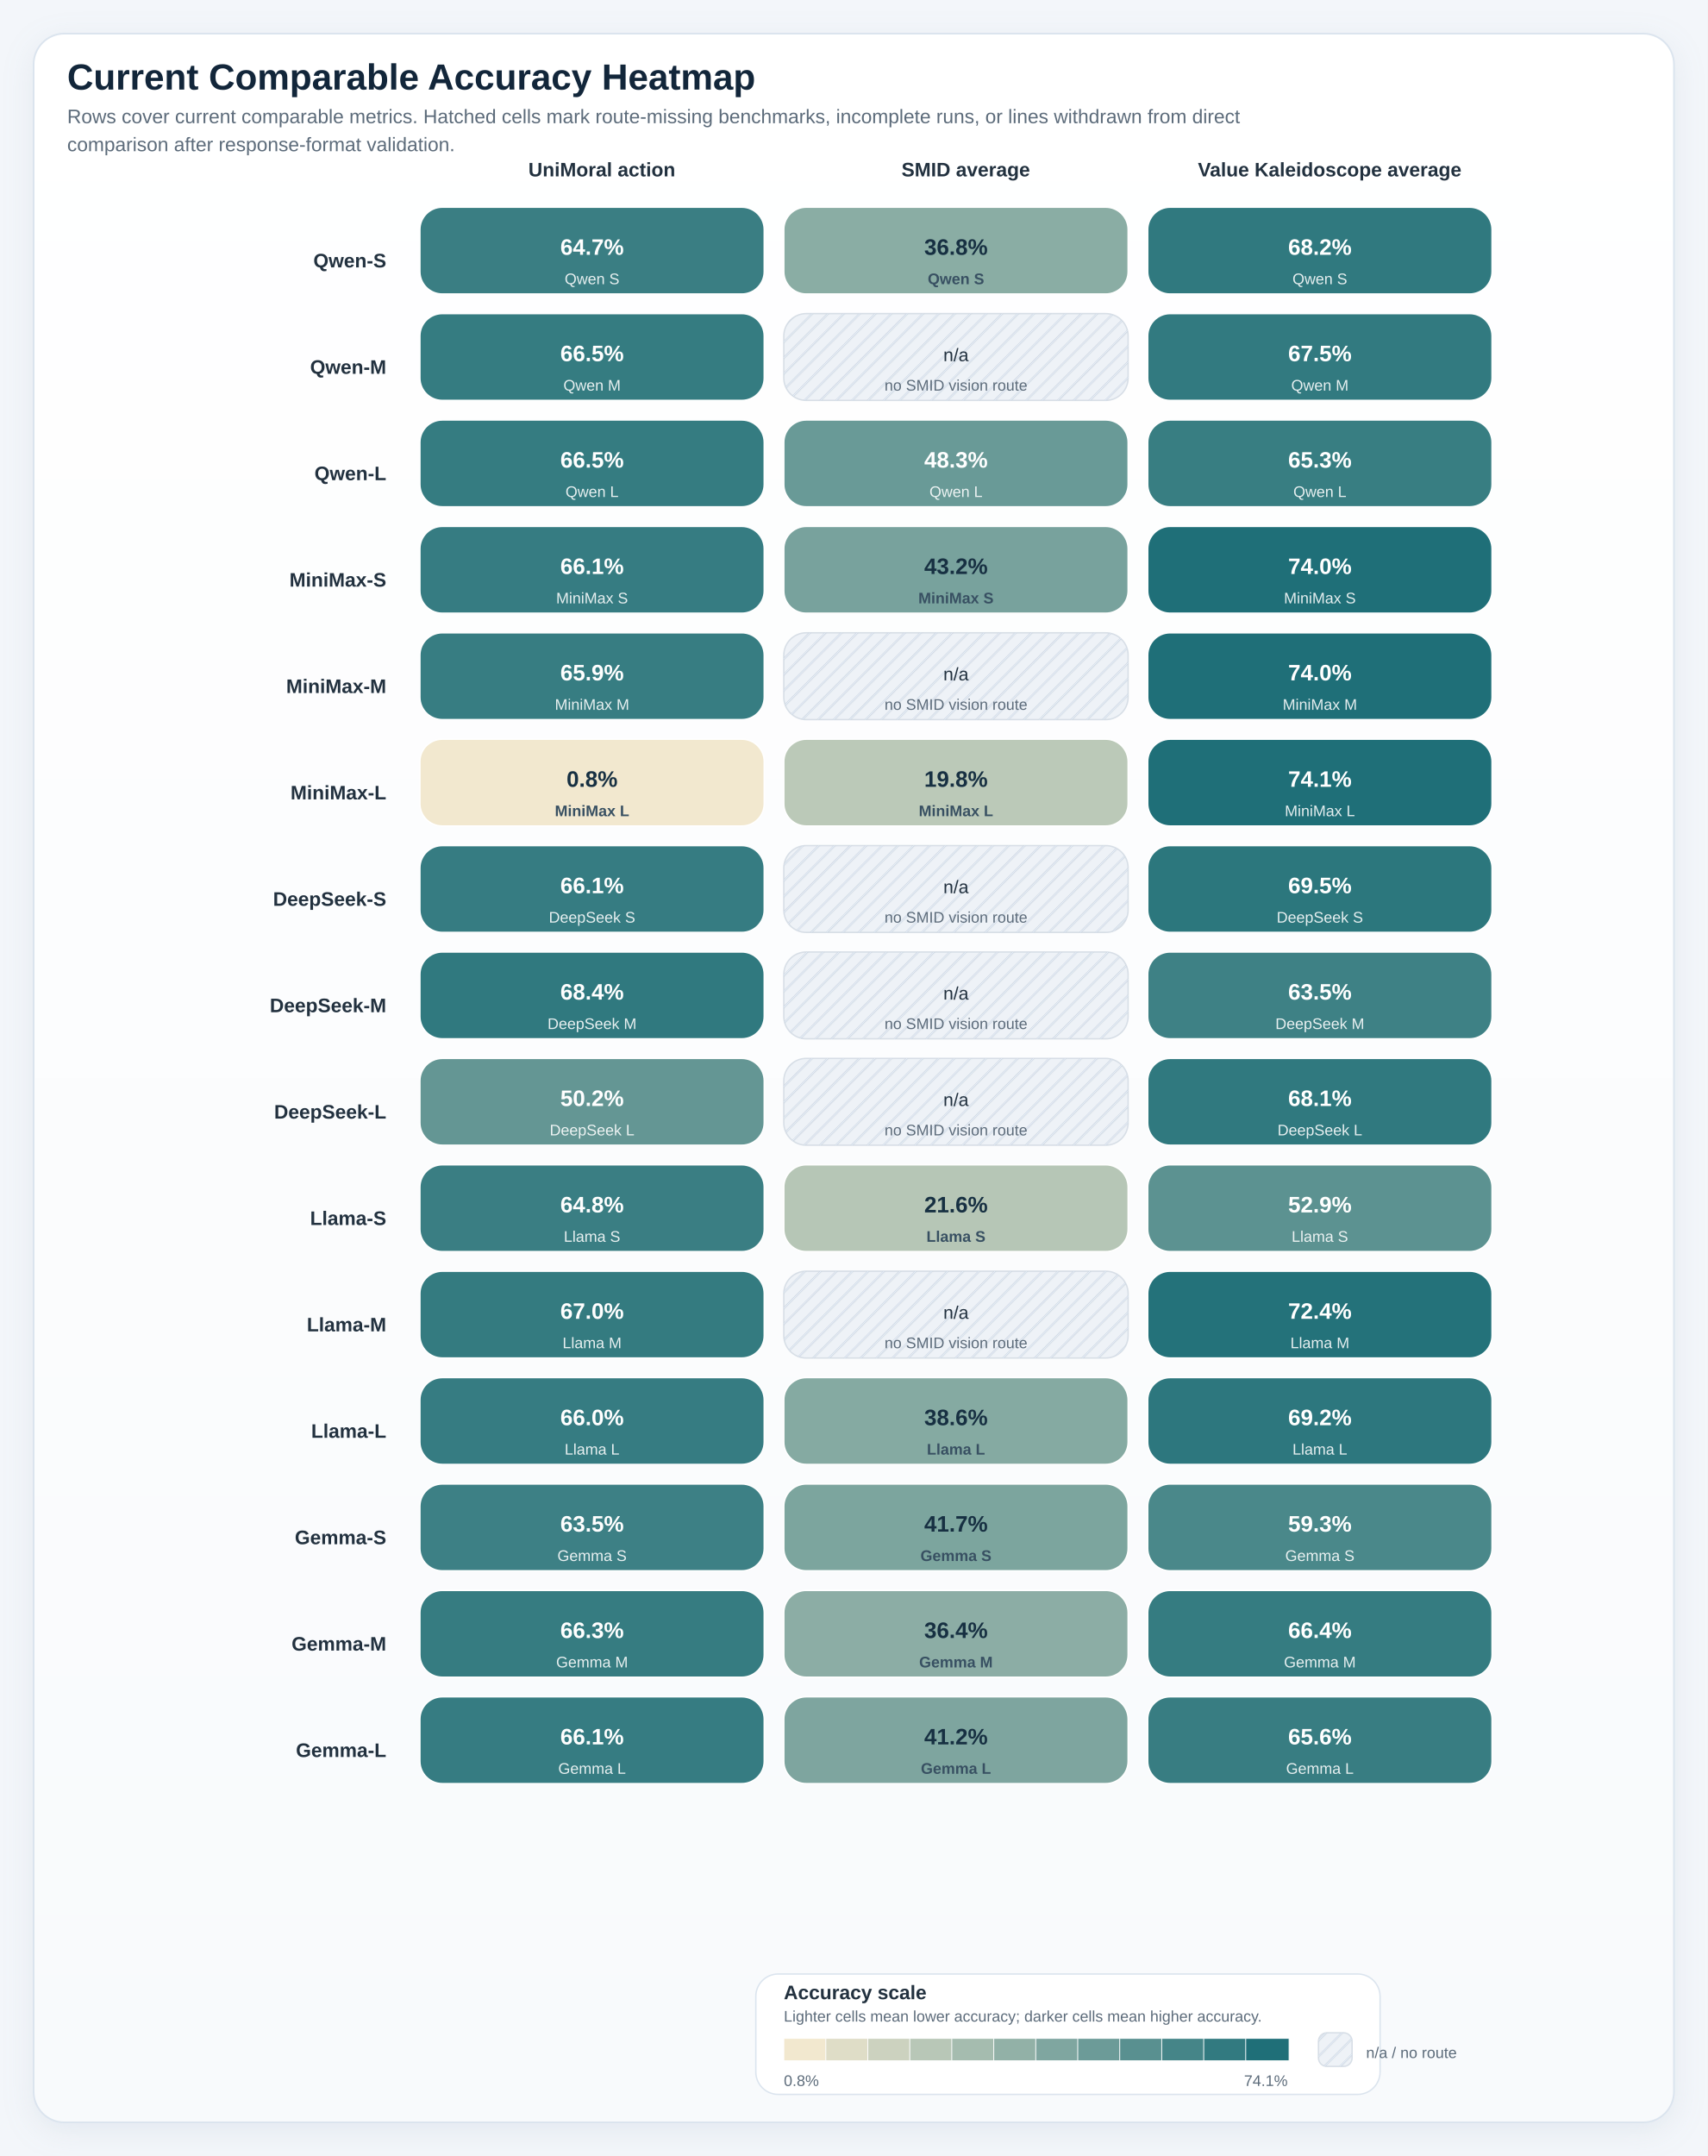
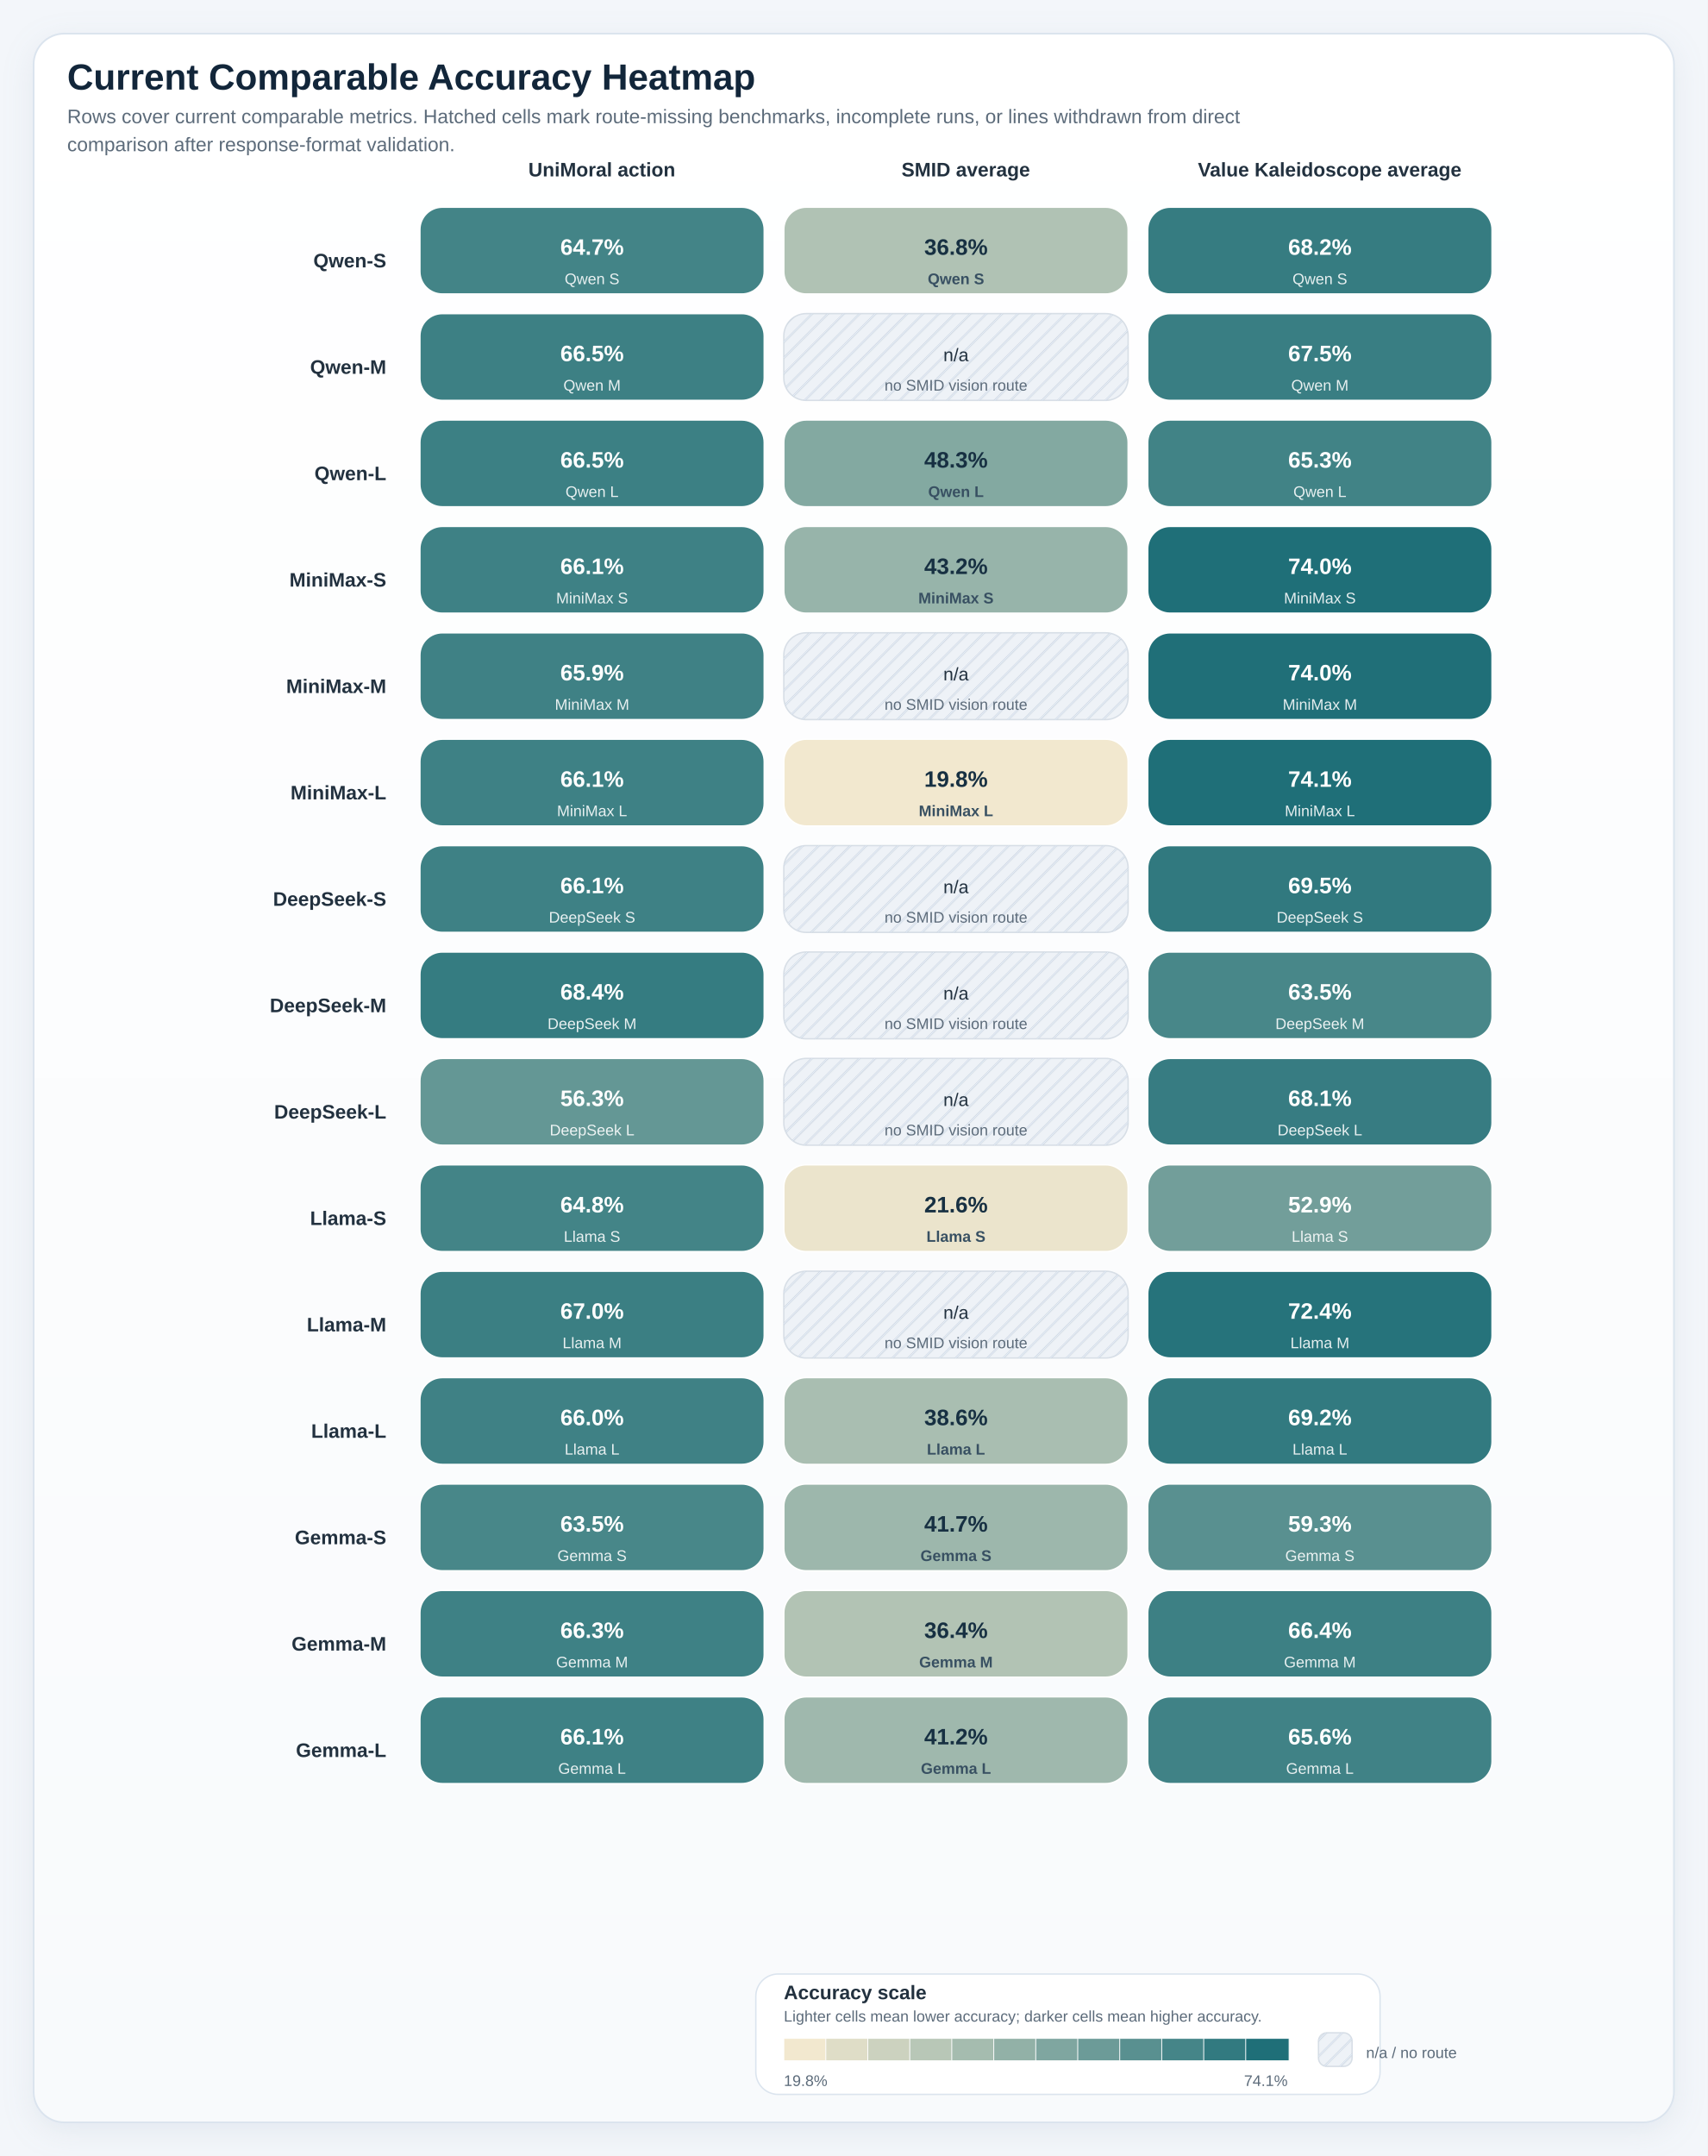
<svg xmlns="http://www.w3.org/2000/svg" viewBox="0 0 1220 1540" role="img" preserveAspectRatio="xMidYMin meet" style="max-width:100%;height:auto">
  <defs>
    <linearGradient id="panelGradient" x1="0" x2="0" y1="0" y2="1">
      <stop offset="0%" stop-color="#ffffff" />
      <stop offset="100%" stop-color="#f8fafc" />
    </linearGradient>
    <pattern id="diagonalHatch" width="8" height="8" patternUnits="userSpaceOnUse" patternTransform="rotate(45)">
      <line x1="0" y1="0" x2="0" y2="8" stroke="#cdd6e1" stroke-width="3" />
    </pattern>
    <filter id="softShadow" x="-20%" y="-20%" width="140%" height="140%">
      <feDropShadow dx="0" dy="6" stdDeviation="10" flood-color="#9fb0c2" flood-opacity="0.18" />
    </filter>
    <style>
.canvas { fill: #f3f6fa; }
.title { font: 700 26px 'IBM Plex Sans', 'Helvetica Neue', Arial, sans-serif; fill: #12263a; }
.subtitle { font: 400 14px 'IBM Plex Sans', 'Helvetica Neue', Arial, sans-serif; fill: #5c6b7a; }
.axis { font: 600 14px 'IBM Plex Sans', 'Helvetica Neue', Arial, sans-serif; fill: #22313f; }
.label { font: 500 13px 'IBM Plex Sans', 'Helvetica Neue', Arial, sans-serif; fill: #22313f; }
.metric { font: 700 20px 'IBM Plex Sans', 'Helvetica Neue', Arial, sans-serif; fill: #12263a; }
.celltext { font: 700 16px 'IBM Plex Sans', 'Helvetica Neue', Arial, sans-serif; fill: #ffffff; }
.celltext-dark { font: 700 16px 'IBM Plex Sans', 'Helvetica Neue', Arial, sans-serif; fill: #173042; }
.cellsub { font: 500 11px 'IBM Plex Sans', 'Helvetica Neue', Arial, sans-serif; fill: rgba(255,255,255,0.88); }
.cellsub-dark { font: 600 11px 'IBM Plex Sans', 'Helvetica Neue', Arial, sans-serif; fill: #385062; }
.body { font: 500 12px 'IBM Plex Sans', 'Helvetica Neue', Arial, sans-serif; fill: #22313f; }
.small { font: 500 11px 'IBM Plex Sans', 'Helvetica Neue', Arial, sans-serif; fill: #5c6b7a; }
.tiny { font: 600 10px 'IBM Plex Sans', 'Helvetica Neue', Arial, sans-serif; fill: #6b7c8f; letter-spacing: 0.04em; }
.grid { fill: #ffffff; stroke: #d7dee6; stroke-width: 1.25; }
.panel { fill: url(#panelGradient); stroke: #dbe4ee; stroke-width: 1.25; filter: url(#softShadow); }
.subpanel { fill: #ffffff; stroke: #e2e8f0; stroke-width: 1; }
.legend-card { fill: #ffffff; stroke: #dbe4ee; stroke-width: 1; }
.guide { stroke: #d7dee6; stroke-width: 1; stroke-dasharray: 4 6; }
.baseline { stroke: #aab7c6; stroke-width: 1.1; }
.muted-cell { fill: #eef2f7; stroke: #d7dee6; stroke-width: 1; }
.muted-bar { fill: #ecf1f6; stroke: #d7dee6; stroke-width: 1; }
.outline { stroke: rgba(255,255,255,0.9); stroke-width: 1; }
</style>
  </defs>
  <rect x="0" y="0" width="1220" height="1540" class="canvas" />
  <rect x="24" y="24" width="1172" height="1492" rx="22" class="panel" />
  <text x="48" y="64" class="title">Current Comparable Accuracy Heatmap</text>
  <text x="48" y="88" class="subtitle">Rows cover current comparable metrics. Hatched cells mark route-missing benchmarks, incomplete runs, or lines withdrawn from direct</text>
  <text x="48" y="108" class="subtitle">comparison after response-format validation.</text>
  <text x="430.0" y="126" text-anchor="middle" class="axis">UniMoral action</text>
  <text x="690.0" y="126" text-anchor="middle" class="axis">SMID average</text>
  <text x="950.0" y="126" text-anchor="middle" class="axis">Value Kaleidoscope average</text>
  <text x="276" y="191.0" text-anchor="end" class="axis">Qwen-S</text>
-   <rect x="300" y="148" width="246" height="62" rx="16" fill="#3a7e83" stroke="#ffffff" stroke-width="1" />
+   <rect x="300" y="148" width="246" height="62" rx="16" fill="#438487" stroke="#ffffff" stroke-width="1" />
  <text x="423.0" y="182" text-anchor="middle" class="celltext">64.7%</text>
  <text x="423.0" y="203" text-anchor="middle" class="cellsub">Qwen S</text>
-   <rect x="560" y="148" width="246" height="62" rx="16" fill="#8aada4" stroke="#ffffff" stroke-width="1" />
+   <rect x="560" y="148" width="246" height="62" rx="16" fill="#b0c2b4" stroke="#ffffff" stroke-width="1" />
  <text x="683.0" y="182" text-anchor="middle" class="celltext-dark">36.8%</text>
  <text x="683.0" y="203" text-anchor="middle" class="cellsub-dark">Qwen S</text>
-   <rect x="820" y="148" width="246" height="62" rx="16" fill="#30797f" stroke="#ffffff" stroke-width="1" />
+   <rect x="820" y="148" width="246" height="62" rx="16" fill="#367c81" stroke="#ffffff" stroke-width="1" />
  <text x="943.0" y="182" text-anchor="middle" class="celltext">68.2%</text>
  <text x="943.0" y="203" text-anchor="middle" class="cellsub">Qwen S</text>
  <text x="276" y="267.0" text-anchor="end" class="axis">Qwen-M</text>
-   <rect x="300" y="224" width="246" height="62" rx="16" fill="#357c81" stroke="#ffffff" stroke-width="1" />
+   <rect x="300" y="224" width="246" height="62" rx="16" fill="#3d8084" stroke="#ffffff" stroke-width="1" />
  <text x="423.0" y="258" text-anchor="middle" class="celltext">66.5%</text>
  <text x="423.0" y="279" text-anchor="middle" class="cellsub">Qwen M</text>
  <rect x="560" y="224" width="246" height="62" rx="16" class="muted-cell" />
  <rect x="560" y="224" width="246" height="62" rx="16" fill="url(#diagonalHatch)" opacity="0.8" />
  <text x="683.0" y="258" text-anchor="middle" class="label">n/a</text>
  <text x="683.0" y="279" text-anchor="middle" class="small">no SMID vision route</text>
-   <rect x="820" y="224" width="246" height="62" rx="16" fill="#327a80" stroke="#ffffff" stroke-width="1" />
+   <rect x="820" y="224" width="246" height="62" rx="16" fill="#397e83" stroke="#ffffff" stroke-width="1" />
  <text x="943.0" y="258" text-anchor="middle" class="celltext">67.5%</text>
  <text x="943.0" y="279" text-anchor="middle" class="cellsub">Qwen M</text>
  <text x="276" y="343.0" text-anchor="end" class="axis">Qwen-L</text>
-   <rect x="300" y="300" width="246" height="62" rx="16" fill="#357c81" stroke="#ffffff" stroke-width="1" />
+   <rect x="300" y="300" width="246" height="62" rx="16" fill="#3c8084" stroke="#ffffff" stroke-width="1" />
  <text x="423.0" y="334" text-anchor="middle" class="celltext">66.5%</text>
  <text x="423.0" y="355" text-anchor="middle" class="cellsub">Qwen L</text>
-   <rect x="560" y="300" width="246" height="62" rx="16" fill="#699a97" stroke="#ffffff" stroke-width="1" />
-   <text x="683.0" y="334" text-anchor="middle" class="celltext">48.3%</text>
-   <text x="683.0" y="355" text-anchor="middle" class="cellsub">Qwen L</text>
-   <rect x="820" y="300" width="246" height="62" rx="16" fill="#387e82" stroke="#ffffff" stroke-width="1" />
+   <rect x="560" y="300" width="246" height="62" rx="16" fill="#83a9a1" stroke="#ffffff" stroke-width="1" />
+   <text x="683.0" y="334" text-anchor="middle" class="celltext-dark">48.3%</text>
+   <text x="683.0" y="355" text-anchor="middle" class="cellsub-dark">Qwen L</text>
+   <rect x="820" y="300" width="246" height="62" rx="16" fill="#418386" stroke="#ffffff" stroke-width="1" />
  <text x="943.0" y="334" text-anchor="middle" class="celltext">65.3%</text>
  <text x="943.0" y="355" text-anchor="middle" class="cellsub">Qwen L</text>
  <text x="276" y="419.0" text-anchor="end" class="axis">MiniMax-S</text>
-   <rect x="300" y="376" width="246" height="62" rx="16" fill="#367c82" stroke="#ffffff" stroke-width="1" />
+   <rect x="300" y="376" width="246" height="62" rx="16" fill="#3e8185" stroke="#ffffff" stroke-width="1" />
  <text x="423.0" y="410" text-anchor="middle" class="celltext">66.1%</text>
  <text x="423.0" y="431" text-anchor="middle" class="cellsub">MiniMax S</text>
-   <rect x="560" y="376" width="246" height="62" rx="16" fill="#78a29d" stroke="#ffffff" stroke-width="1" />
+   <rect x="560" y="376" width="246" height="62" rx="16" fill="#97b4aa" stroke="#ffffff" stroke-width="1" />
  <text x="683.0" y="410" text-anchor="middle" class="celltext-dark">43.2%</text>
  <text x="683.0" y="431" text-anchor="middle" class="cellsub-dark">MiniMax S</text>
  <rect x="820" y="376" width="246" height="62" rx="16" fill="#1f6f78" stroke="#ffffff" stroke-width="1" />
  <text x="943.0" y="410" text-anchor="middle" class="celltext">74.0%</text>
  <text x="943.0" y="431" text-anchor="middle" class="cellsub">MiniMax S</text>
  <text x="276" y="495.0" text-anchor="end" class="axis">MiniMax-M</text>
-   <rect x="300" y="452" width="246" height="62" rx="16" fill="#377d82" stroke="#ffffff" stroke-width="1" />
+   <rect x="300" y="452" width="246" height="62" rx="16" fill="#3f8185" stroke="#ffffff" stroke-width="1" />
  <text x="423.0" y="486" text-anchor="middle" class="celltext">65.9%</text>
  <text x="423.0" y="507" text-anchor="middle" class="cellsub">MiniMax M</text>
  <rect x="560" y="452" width="246" height="62" rx="16" class="muted-cell" />
  <rect x="560" y="452" width="246" height="62" rx="16" fill="url(#diagonalHatch)" opacity="0.8" />
  <text x="683.0" y="486" text-anchor="middle" class="label">n/a</text>
  <text x="683.0" y="507" text-anchor="middle" class="small">no SMID vision route</text>
-   <rect x="820" y="452" width="246" height="62" rx="16" fill="#1f6f78" stroke="#ffffff" stroke-width="1" />
+   <rect x="820" y="452" width="246" height="62" rx="16" fill="#206f78" stroke="#ffffff" stroke-width="1" />
  <text x="943.0" y="486" text-anchor="middle" class="celltext">74.0%</text>
  <text x="943.0" y="507" text-anchor="middle" class="cellsub">MiniMax M</text>
  <text x="276" y="571.0" text-anchor="end" class="axis">MiniMax-L</text>
-   <rect x="300" y="528" width="246" height="62" rx="16" fill="#f2e8cf" stroke="#ffffff" stroke-width="1" />
-   <text x="423.0" y="562" text-anchor="middle" class="celltext-dark">0.8%</text>
-   <text x="423.0" y="583" text-anchor="middle" class="cellsub-dark">MiniMax L</text>
-   <rect x="560" y="528" width="246" height="62" rx="16" fill="#bbc9b8" stroke="#ffffff" stroke-width="1" />
+   <rect x="300" y="528" width="246" height="62" rx="16" fill="#3e8185" stroke="#ffffff" stroke-width="1" />
+   <text x="423.0" y="562" text-anchor="middle" class="celltext">66.1%</text>
+   <text x="423.0" y="583" text-anchor="middle" class="cellsub">MiniMax L</text>
+   <rect x="560" y="528" width="246" height="62" rx="16" fill="#f2e8cf" stroke="#ffffff" stroke-width="1" />
  <text x="683.0" y="562" text-anchor="middle" class="celltext-dark">19.8%</text>
  <text x="683.0" y="583" text-anchor="middle" class="cellsub-dark">MiniMax L</text>
  <rect x="820" y="528" width="246" height="62" rx="16" fill="#1f6f78" stroke="#ffffff" stroke-width="1" />
  <text x="943.0" y="562" text-anchor="middle" class="celltext">74.1%</text>
  <text x="943.0" y="583" text-anchor="middle" class="cellsub">MiniMax L</text>
  <text x="276" y="647.0" text-anchor="end" class="axis">DeepSeek-S</text>
-   <rect x="300" y="604" width="246" height="62" rx="16" fill="#367c82" stroke="#ffffff" stroke-width="1" />
+   <rect x="300" y="604" width="246" height="62" rx="16" fill="#3e8185" stroke="#ffffff" stroke-width="1" />
  <text x="423.0" y="638" text-anchor="middle" class="celltext">66.1%</text>
  <text x="423.0" y="659" text-anchor="middle" class="cellsub">DeepSeek S</text>
  <rect x="560" y="604" width="246" height="62" rx="16" class="muted-cell" />
  <rect x="560" y="604" width="246" height="62" rx="16" fill="url(#diagonalHatch)" opacity="0.8" />
  <text x="683.0" y="638" text-anchor="middle" class="label">n/a</text>
  <text x="683.0" y="659" text-anchor="middle" class="small">no SMID vision route</text>
-   <rect x="820" y="604" width="246" height="62" rx="16" fill="#2c777d" stroke="#ffffff" stroke-width="1" />
+   <rect x="820" y="604" width="246" height="62" rx="16" fill="#31797f" stroke="#ffffff" stroke-width="1" />
  <text x="943.0" y="638" text-anchor="middle" class="celltext">69.5%</text>
  <text x="943.0" y="659" text-anchor="middle" class="cellsub">DeepSeek S</text>
  <text x="276" y="723.0" text-anchor="end" class="axis">DeepSeek-M</text>
-   <rect x="300" y="680" width="246" height="62" rx="16" fill="#30797f" stroke="#ffffff" stroke-width="1" />
+   <rect x="300" y="680" width="246" height="62" rx="16" fill="#357c81" stroke="#ffffff" stroke-width="1" />
  <text x="423.0" y="714" text-anchor="middle" class="celltext">68.4%</text>
  <text x="423.0" y="735" text-anchor="middle" class="cellsub">DeepSeek M</text>
  <rect x="560" y="680" width="246" height="62" rx="16" class="muted-cell" />
  <rect x="560" y="680" width="246" height="62" rx="16" fill="url(#diagonalHatch)" opacity="0.8" />
  <text x="683.0" y="714" text-anchor="middle" class="label">n/a</text>
  <text x="683.0" y="735" text-anchor="middle" class="small">no SMID vision route</text>
-   <rect x="820" y="680" width="246" height="62" rx="16" fill="#3e8185" stroke="#ffffff" stroke-width="1" />
+   <rect x="820" y="680" width="246" height="62" rx="16" fill="#488789" stroke="#ffffff" stroke-width="1" />
  <text x="943.0" y="714" text-anchor="middle" class="celltext">63.5%</text>
  <text x="943.0" y="735" text-anchor="middle" class="cellsub">DeepSeek M</text>
  <text x="276" y="799.0" text-anchor="end" class="axis">DeepSeek-L</text>
-   <rect x="300" y="756" width="246" height="62" rx="16" fill="#649694" stroke="#ffffff" stroke-width="1" />
-   <text x="423.0" y="790" text-anchor="middle" class="celltext">50.2%</text>
+   <rect x="300" y="756" width="246" height="62" rx="16" fill="#649795" stroke="#ffffff" stroke-width="1" />
+   <text x="423.0" y="790" text-anchor="middle" class="celltext">56.3%</text>
  <text x="423.0" y="811" text-anchor="middle" class="cellsub">DeepSeek L</text>
  <rect x="560" y="756" width="246" height="62" rx="16" class="muted-cell" />
  <rect x="560" y="756" width="246" height="62" rx="16" fill="url(#diagonalHatch)" opacity="0.8" />
  <text x="683.0" y="790" text-anchor="middle" class="label">n/a</text>
  <text x="683.0" y="811" text-anchor="middle" class="small">no SMID vision route</text>
-   <rect x="820" y="756" width="246" height="62" rx="16" fill="#30797f" stroke="#ffffff" stroke-width="1" />
+   <rect x="820" y="756" width="246" height="62" rx="16" fill="#377c82" stroke="#ffffff" stroke-width="1" />
  <text x="943.0" y="790" text-anchor="middle" class="celltext">68.1%</text>
  <text x="943.0" y="811" text-anchor="middle" class="cellsub">DeepSeek L</text>
  <text x="276" y="875.0" text-anchor="end" class="axis">Llama-S</text>
-   <rect x="300" y="832" width="246" height="62" rx="16" fill="#3a7e83" stroke="#ffffff" stroke-width="1" />
+   <rect x="300" y="832" width="246" height="62" rx="16" fill="#438487" stroke="#ffffff" stroke-width="1" />
  <text x="423.0" y="866" text-anchor="middle" class="celltext">64.8%</text>
  <text x="423.0" y="887" text-anchor="middle" class="cellsub">Llama S</text>
-   <rect x="560" y="832" width="246" height="62" rx="16" fill="#b6c6b6" stroke="#ffffff" stroke-width="1" />
+   <rect x="560" y="832" width="246" height="62" rx="16" fill="#ebe4cc" stroke="#ffffff" stroke-width="1" />
  <text x="683.0" y="866" text-anchor="middle" class="celltext-dark">21.6%</text>
  <text x="683.0" y="887" text-anchor="middle" class="cellsub-dark">Llama S</text>
-   <rect x="820" y="832" width="246" height="62" rx="16" fill="#5c9291" stroke="#ffffff" stroke-width="1" />
+   <rect x="820" y="832" width="246" height="62" rx="16" fill="#729e9a" stroke="#ffffff" stroke-width="1" />
  <text x="943.0" y="866" text-anchor="middle" class="celltext">52.9%</text>
  <text x="943.0" y="887" text-anchor="middle" class="cellsub">Llama S</text>
  <text x="276" y="951.0" text-anchor="end" class="axis">Llama-M</text>
-   <rect x="300" y="908" width="246" height="62" rx="16" fill="#347b80" stroke="#ffffff" stroke-width="1" />
+   <rect x="300" y="908" width="246" height="62" rx="16" fill="#3b7f83" stroke="#ffffff" stroke-width="1" />
  <text x="423.0" y="942" text-anchor="middle" class="celltext">67.0%</text>
  <text x="423.0" y="963" text-anchor="middle" class="cellsub">Llama M</text>
  <rect x="560" y="908" width="246" height="62" rx="16" class="muted-cell" />
  <rect x="560" y="908" width="246" height="62" rx="16" fill="url(#diagonalHatch)" opacity="0.8" />
  <text x="683.0" y="942" text-anchor="middle" class="label">n/a</text>
  <text x="683.0" y="963" text-anchor="middle" class="small">no SMID vision route</text>
-   <rect x="820" y="908" width="246" height="62" rx="16" fill="#24727a" stroke="#ffffff" stroke-width="1" />
+   <rect x="820" y="908" width="246" height="62" rx="16" fill="#26737b" stroke="#ffffff" stroke-width="1" />
  <text x="943.0" y="942" text-anchor="middle" class="celltext">72.4%</text>
  <text x="943.0" y="963" text-anchor="middle" class="cellsub">Llama M</text>
  <text x="276" y="1027.0" text-anchor="end" class="axis">Llama-L</text>
-   <rect x="300" y="984" width="246" height="62" rx="16" fill="#367c82" stroke="#ffffff" stroke-width="1" />
+   <rect x="300" y="984" width="246" height="62" rx="16" fill="#3f8185" stroke="#ffffff" stroke-width="1" />
  <text x="423.0" y="1018" text-anchor="middle" class="celltext">66.0%</text>
  <text x="423.0" y="1039" text-anchor="middle" class="cellsub">Llama L</text>
-   <rect x="560" y="984" width="246" height="62" rx="16" fill="#85aaa2" stroke="#ffffff" stroke-width="1" />
+   <rect x="560" y="984" width="246" height="62" rx="16" fill="#a9beb1" stroke="#ffffff" stroke-width="1" />
  <text x="683.0" y="1018" text-anchor="middle" class="celltext-dark">38.6%</text>
  <text x="683.0" y="1039" text-anchor="middle" class="cellsub-dark">Llama L</text>
-   <rect x="820" y="984" width="246" height="62" rx="16" fill="#2d777e" stroke="#ffffff" stroke-width="1" />
+   <rect x="820" y="984" width="246" height="62" rx="16" fill="#327a80" stroke="#ffffff" stroke-width="1" />
  <text x="943.0" y="1018" text-anchor="middle" class="celltext">69.2%</text>
  <text x="943.0" y="1039" text-anchor="middle" class="cellsub">Llama L</text>
  <text x="276" y="1103.0" text-anchor="end" class="axis">Gemma-S</text>
-   <rect x="300" y="1060" width="246" height="62" rx="16" fill="#3d8085" stroke="#ffffff" stroke-width="1" />
+   <rect x="300" y="1060" width="246" height="62" rx="16" fill="#488789" stroke="#ffffff" stroke-width="1" />
  <text x="423.0" y="1094" text-anchor="middle" class="celltext">63.5%</text>
  <text x="423.0" y="1115" text-anchor="middle" class="cellsub">Gemma S</text>
-   <rect x="560" y="1060" width="246" height="62" rx="16" fill="#7ca59e" stroke="#ffffff" stroke-width="1" />
+   <rect x="560" y="1060" width="246" height="62" rx="16" fill="#9db7ac" stroke="#ffffff" stroke-width="1" />
  <text x="683.0" y="1094" text-anchor="middle" class="celltext-dark">41.7%</text>
  <text x="683.0" y="1115" text-anchor="middle" class="cellsub-dark">Gemma S</text>
-   <rect x="820" y="1060" width="246" height="62" rx="16" fill="#4a888a" stroke="#ffffff" stroke-width="1" />
+   <rect x="820" y="1060" width="246" height="62" rx="16" fill="#599090" stroke="#ffffff" stroke-width="1" />
  <text x="943.0" y="1094" text-anchor="middle" class="celltext">59.3%</text>
  <text x="943.0" y="1115" text-anchor="middle" class="cellsub">Gemma S</text>
  <text x="276" y="1179.0" text-anchor="end" class="axis">Gemma-M</text>
-   <rect x="300" y="1136" width="246" height="62" rx="16" fill="#367c81" stroke="#ffffff" stroke-width="1" />
+   <rect x="300" y="1136" width="246" height="62" rx="16" fill="#3e8185" stroke="#ffffff" stroke-width="1" />
  <text x="423.0" y="1170" text-anchor="middle" class="celltext">66.3%</text>
  <text x="423.0" y="1191" text-anchor="middle" class="cellsub">Gemma M</text>
-   <rect x="560" y="1136" width="246" height="62" rx="16" fill="#8cada5" stroke="#ffffff" stroke-width="1" />
+   <rect x="560" y="1136" width="246" height="62" rx="16" fill="#b2c3b4" stroke="#ffffff" stroke-width="1" />
  <text x="683.0" y="1170" text-anchor="middle" class="celltext-dark">36.4%</text>
  <text x="683.0" y="1191" text-anchor="middle" class="cellsub-dark">Gemma M</text>
-   <rect x="820" y="1136" width="246" height="62" rx="16" fill="#357c81" stroke="#ffffff" stroke-width="1" />
+   <rect x="820" y="1136" width="246" height="62" rx="16" fill="#3d8084" stroke="#ffffff" stroke-width="1" />
  <text x="943.0" y="1170" text-anchor="middle" class="celltext">66.4%</text>
  <text x="943.0" y="1191" text-anchor="middle" class="cellsub">Gemma M</text>
  <text x="276" y="1255.0" text-anchor="end" class="axis">Gemma-L</text>
-   <rect x="300" y="1212" width="246" height="62" rx="16" fill="#367c82" stroke="#ffffff" stroke-width="1" />
+   <rect x="300" y="1212" width="246" height="62" rx="16" fill="#3e8185" stroke="#ffffff" stroke-width="1" />
  <text x="423.0" y="1246" text-anchor="middle" class="celltext">66.1%</text>
  <text x="423.0" y="1267" text-anchor="middle" class="cellsub">Gemma L</text>
-   <rect x="560" y="1212" width="246" height="62" rx="16" fill="#7ea59f" stroke="#ffffff" stroke-width="1" />
+   <rect x="560" y="1212" width="246" height="62" rx="16" fill="#9fb8ad" stroke="#ffffff" stroke-width="1" />
  <text x="683.0" y="1246" text-anchor="middle" class="celltext-dark">41.2%</text>
  <text x="683.0" y="1267" text-anchor="middle" class="cellsub-dark">Gemma L</text>
-   <rect x="820" y="1212" width="246" height="62" rx="16" fill="#387d82" stroke="#ffffff" stroke-width="1" />
+   <rect x="820" y="1212" width="246" height="62" rx="16" fill="#408286" stroke="#ffffff" stroke-width="1" />
  <text x="943.0" y="1246" text-anchor="middle" class="celltext">65.6%</text>
  <text x="943.0" y="1267" text-anchor="middle" class="cellsub">Gemma L</text>
  <rect x="540" y="1410" width="446" height="86" rx="16" class="legend-card" />
  <text x="560" y="1428" class="axis">Accuracy scale</text>
  <text x="560" y="1444" class="small">Lighter cells mean lower accuracy; darker cells mean higher accuracy.</text>
  <rect x="560.00" y="1456" width="31.00" height="16" fill="#f2e8cf" stroke="#ffffff" stroke-width="0.6" />
  <rect x="590.00" y="1456" width="31.00" height="16" fill="#dfddc7" stroke="#ffffff" stroke-width="0.6" />
  <rect x="620.00" y="1456" width="31.00" height="16" fill="#ccd2bf" stroke="#ffffff" stroke-width="0.6" />
  <rect x="650.00" y="1456" width="31.00" height="16" fill="#b8c7b7" stroke="#ffffff" stroke-width="0.6" />
  <rect x="680.00" y="1456" width="31.00" height="16" fill="#a5bcaf" stroke="#ffffff" stroke-width="0.6" />
  <rect x="710.00" y="1456" width="31.00" height="16" fill="#92b1a7" stroke="#ffffff" stroke-width="0.6" />
  <rect x="740.00" y="1456" width="31.00" height="16" fill="#7fa6a0" stroke="#ffffff" stroke-width="0.6" />
  <rect x="770.00" y="1456" width="31.00" height="16" fill="#6c9b98" stroke="#ffffff" stroke-width="0.6" />
  <rect x="800.00" y="1456" width="31.00" height="16" fill="#599090" stroke="#ffffff" stroke-width="0.6" />
  <rect x="830.00" y="1456" width="31.00" height="16" fill="#458588" stroke="#ffffff" stroke-width="0.6" />
  <rect x="860.00" y="1456" width="31.00" height="16" fill="#327a80" stroke="#ffffff" stroke-width="0.6" />
  <rect x="890.00" y="1456" width="31.00" height="16" fill="#1f6f78" stroke="#ffffff" stroke-width="0.6" />
-   <text x="560" y="1490" class="small">0.8%</text>
+   <text x="560" y="1490" class="small">19.8%</text>
  <text x="920" y="1490" text-anchor="end" class="small">74.1%</text>
  <rect x="942" y="1452" width="24" height="24" rx="6" class="muted-cell" />
  <rect x="942" y="1452" width="24" height="24" rx="6" fill="url(#diagonalHatch)" opacity="0.8" />
  <text x="976" y="1470" class="small">n/a / no route</text>
</svg>
